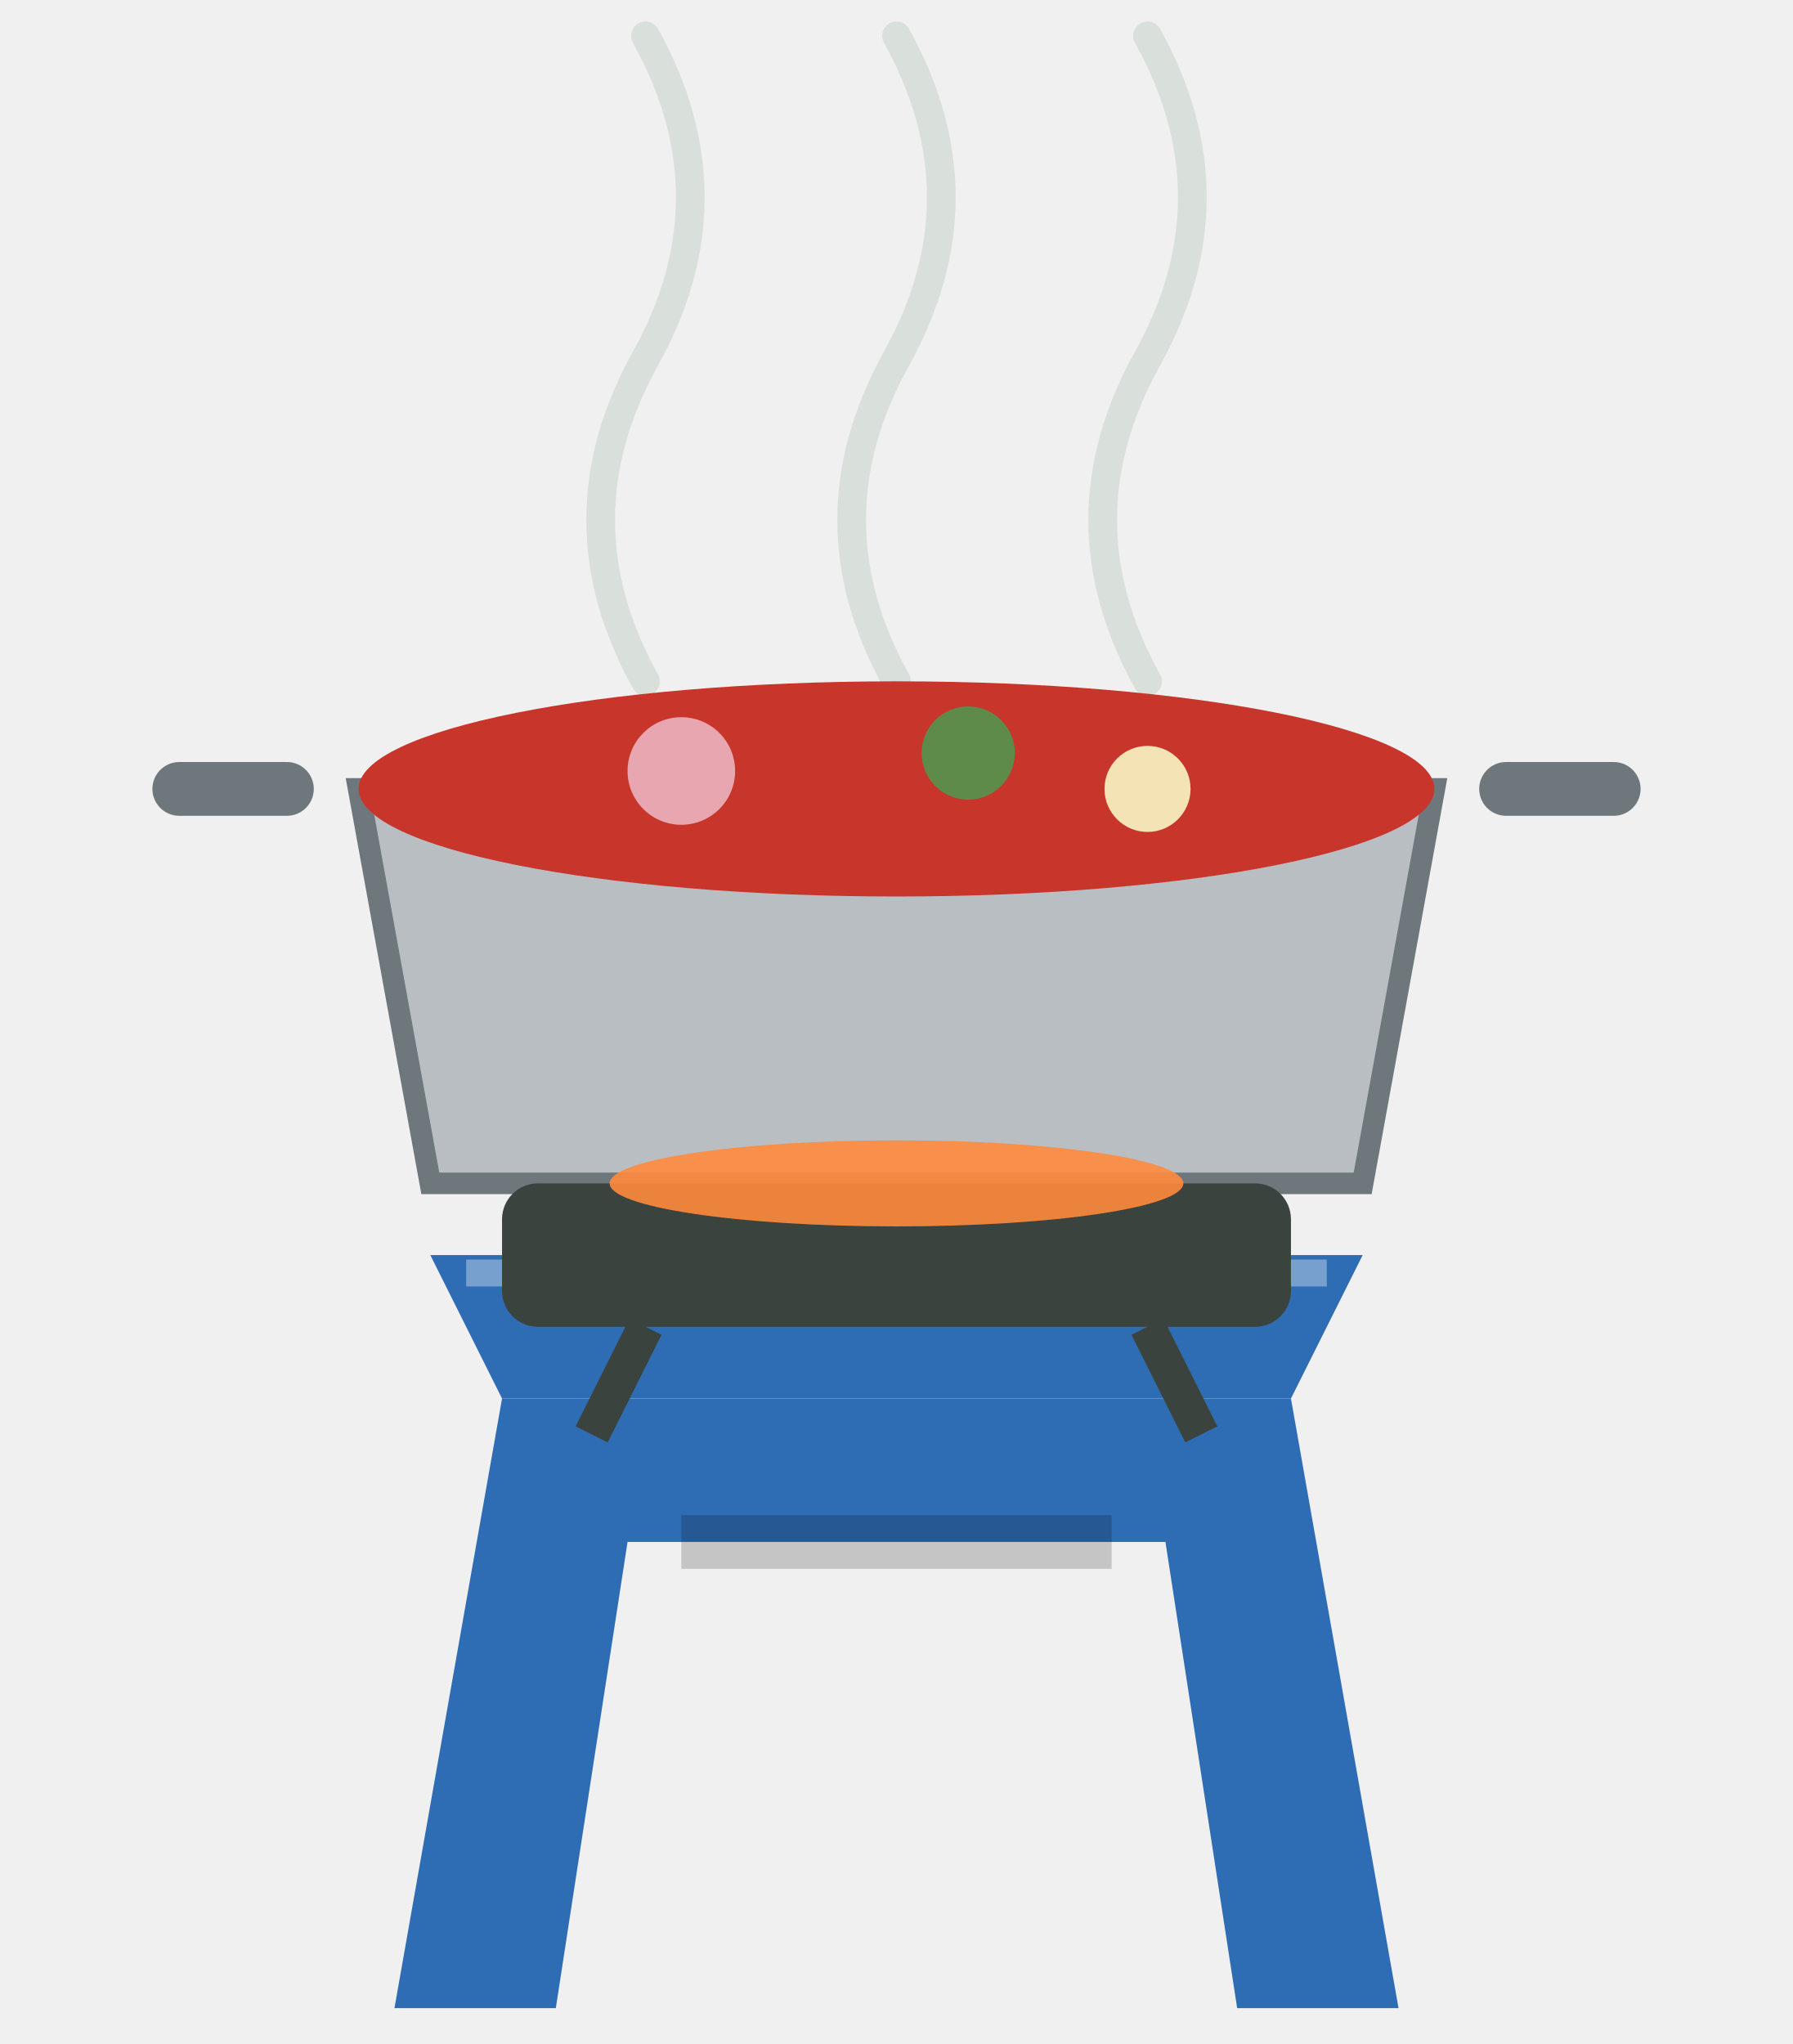
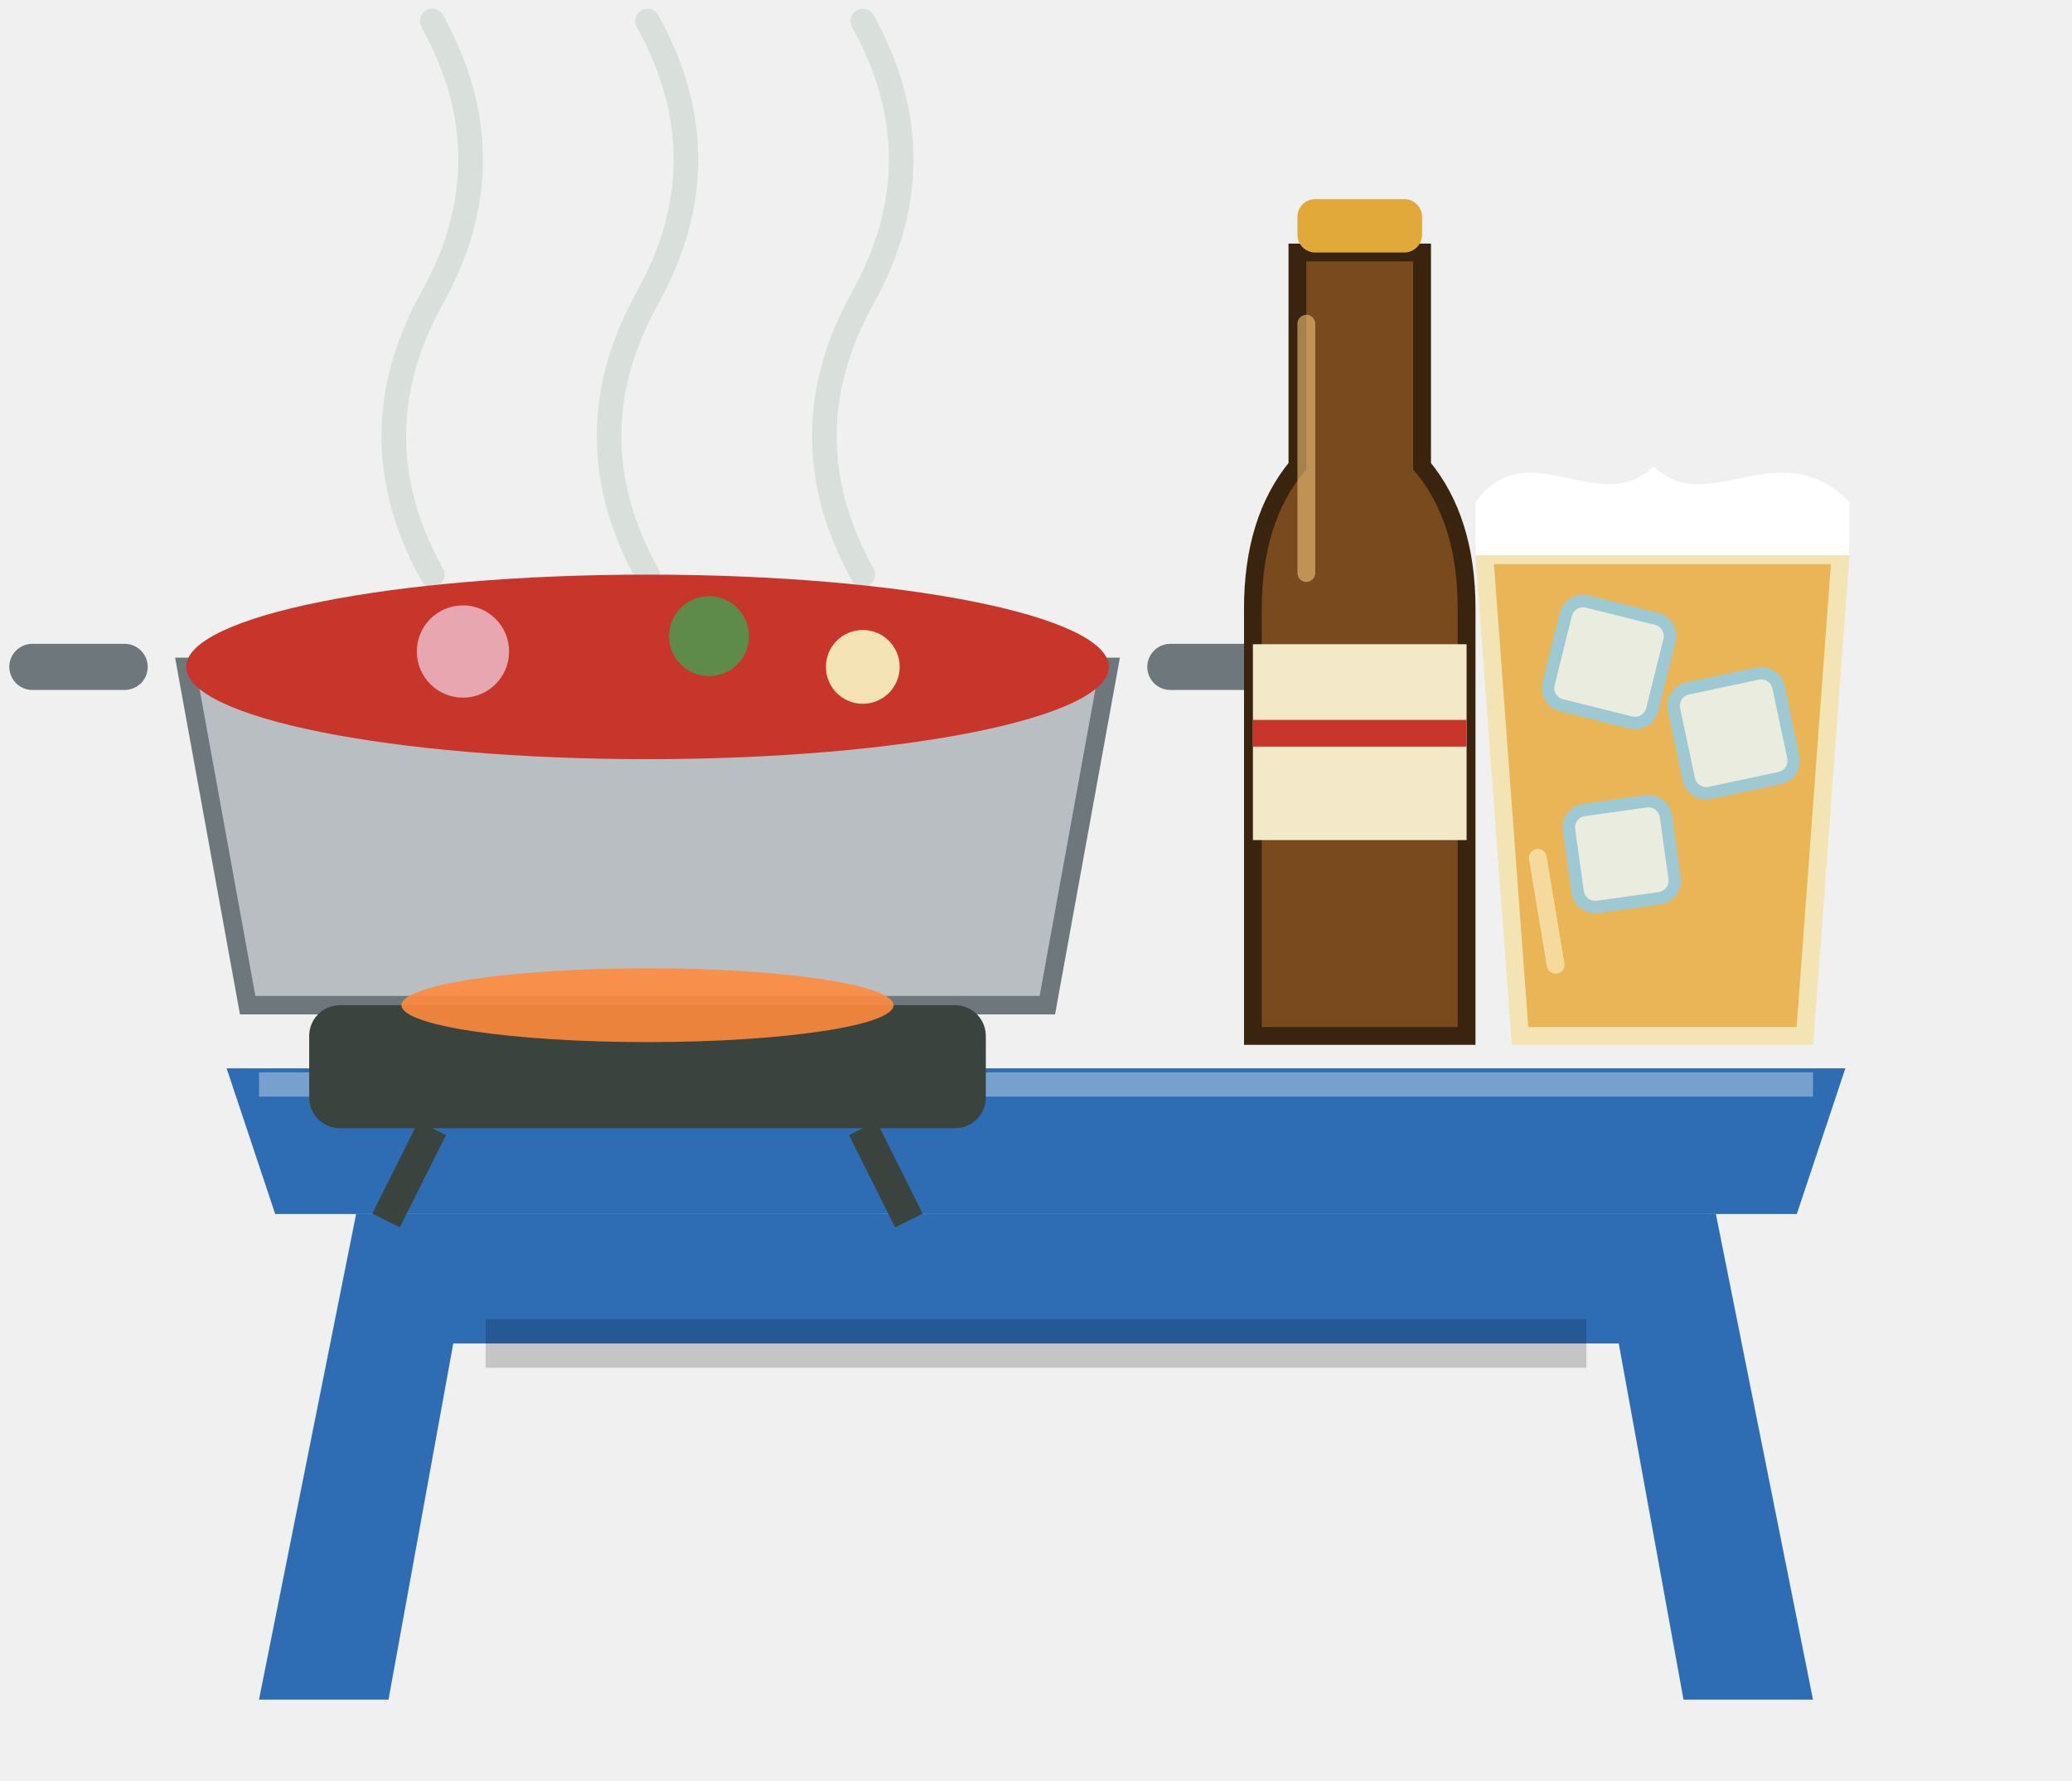
- <svg xmlns="http://www.w3.org/2000/svg" viewBox="420 770 100 114">
-   <g transform="translate(470 840) scale(1)">
-     <path d="M-26 0h52l-4 8h-44Z" fill="#2E6DB4" />
-     <path d="M-22 8l-6 34h9l4-26h30l4 26h9l-6-34Z" fill="#2E6DB4" />
-     <path d="M-12 16h24" stroke="rgba(0,0,0,0.18)" stroke-width="3" />
-     <path d="M-24 1h48" stroke="rgba(255,255,255,0.35)" stroke-width="1.5" />
+ <svg xmlns="http://www.w3.org/2000/svg" viewBox="406 774 128 110">
+   <g transform="translate(470 840)">
+     <path d="M-50 0h100l-3 9h-94Z" fill="#2E6DB4" />
+     <path d="M-42 9l-6 30h8l4 -22h72l4 22h8l-6 -30Z" fill="#2E6DB4" />
+     <path d="M-34 17h68" stroke="rgba(0,0,0,0.18)" stroke-width="3" />
+     <path d="M-48 1h96" stroke="rgba(255,255,255,0.35)" stroke-width="1.5" />
  </g>
-   <g transform="translate(470 838)">
-     <path d="M-14 -30q-5 -9 0 -18t0 -18" fill="none" stroke="#C9D4CC" stroke-width="1.6" stroke-linecap="round" opacity="0.6" />
-     <path d="M0 -30q-5 -9 0 -18t0 -18" fill="none" stroke="#C9D4CC" stroke-width="1.6" stroke-linecap="round" opacity="0.6" />
-     <path d="M14 -30q-5 -9 0 -18t0 -18" fill="none" stroke="#C9D4CC" stroke-width="1.6" stroke-linecap="round" opacity="0.6" />
-     <path d="M-30 -24h60l-4 22h-52Z" fill="#B8BEC2" stroke="#6E777C" stroke-width="1.2" />
-     <ellipse cx="0" cy="-24" rx="30" ry="6" fill="#C8352B" />
-     <circle cx="-12" cy="-25" r="3" fill="#E8A7B0" />
-     <circle cx="4" cy="-26" r="2.6" fill="#5E8A4A" />
-     <circle cx="14" cy="-24" r="2.4" fill="#F3E3B5" />
-     <path d="M-34 -24h-6M34 -24h6" stroke="#6E777C" stroke-width="3" stroke-linecap="round" />
-     <rect x="-22" y="-2" width="44" height="8" rx="2" fill="#3B433E" />
-     <path d="M-14 6l-3 6M14 6l3 6" stroke="#3B433E" stroke-width="2" />
-     <ellipse cx="0" cy="-2" rx="16" ry="2.4" fill="#FF8A3D" opacity="0.9" />
+   <g transform="translate(446 838) scale(0.95)">
+     <g transform="translate(0 0)">
+       <path d="M-14 -30q-5 -9 0 -18t0 -18" fill="none" stroke="#C9D4CC" stroke-width="1.6" stroke-linecap="round" opacity="0.6" />
+       <path d="M0 -30q-5 -9 0 -18t0 -18" fill="none" stroke="#C9D4CC" stroke-width="1.6" stroke-linecap="round" opacity="0.6" />
+       <path d="M14 -30q-5 -9 0 -18t0 -18" fill="none" stroke="#C9D4CC" stroke-width="1.6" stroke-linecap="round" opacity="0.6" />
+       <path d="M-30 -24h60l-4 22h-52Z" fill="#B8BEC2" stroke="#6E777C" stroke-width="1.2" />
+       <ellipse cx="0" cy="-24" rx="30" ry="6" fill="#C8352B" />
+       <circle cx="-12" cy="-25" r="3" fill="#E8A7B0" />
+       <circle cx="4" cy="-26" r="2.6" fill="#5E8A4A" />
+       <circle cx="14" cy="-24" r="2.4" fill="#F3E3B5" />
+       <path d="M-34 -24h-6M34 -24h6" stroke="#6E777C" stroke-width="3" stroke-linecap="round" />
+       <rect x="-22" y="-2" width="44" height="8" rx="2" fill="#3B433E" />
+       <path d="M-14 6l-3 6M14 6l3 6" stroke="#3B433E" stroke-width="2" />
+       <ellipse cx="0" cy="-2" rx="16" ry="2.4" fill="#FF8A3D" opacity="0.9" />
+     </g>
+   </g>
+   <g transform="translate(490 838) scale(1.1)">
+     <g transform="translate(0 0)">
+       <path d="M-6 0v-24q0 -5 2.5 -8v-12h7v12q2.5 3 2.5 8v24Z" fill="#7A4A1F" stroke="#3A2410" stroke-width="1" />
+       <rect x="-6" y="-22" width="12" height="11" fill="#F3E9C9" />
+       <path d="M-6 -17h12" stroke="#C8352B" stroke-width="1.5" />
+       <rect x="-3.5" y="-47" width="7" height="3" rx="1" fill="#E1A93A" />
+       <path d="M-3 -40v14" stroke="#F0C27A" stroke-width="1" stroke-linecap="round" stroke-opacity="0.6" />
+       <g transform="translate(17 0)">
+         <path d="M-8 0L-10 -27H10L8 0Z" fill="#E8B04A" fill-opacity="0.92" stroke="#F3E3B5" stroke-width="1" />
+         <path d="M-10.5 -27h21v-3c-4 -4 -8 1 -11 -2c-3 3 -7 -2 -10 2Z" fill="#FFFFFF" />
+         <g fill="#EAF6F8" fill-opacity="0.85" stroke="#9FC9D2" stroke-width="0.7">
+           <rect x="-6" y="-24" width="6" height="6" rx="1" transform="rotate(14 -3 -21)" />
+           <rect x="1" y="-20" width="6" height="6" rx="1" transform="rotate(-12 4 -17)" />
+           <rect x="-5" y="-13" width="5.5" height="5.5" rx="1" transform="rotate(-8 -2 -10)" />
+         </g>
+         <path d="M-6 -4L-7 -10" stroke="#FFF1C9" stroke-width="1" stroke-linecap="round" stroke-opacity="0.6" />
+       </g>
+     </g>
  </g>
</svg>
